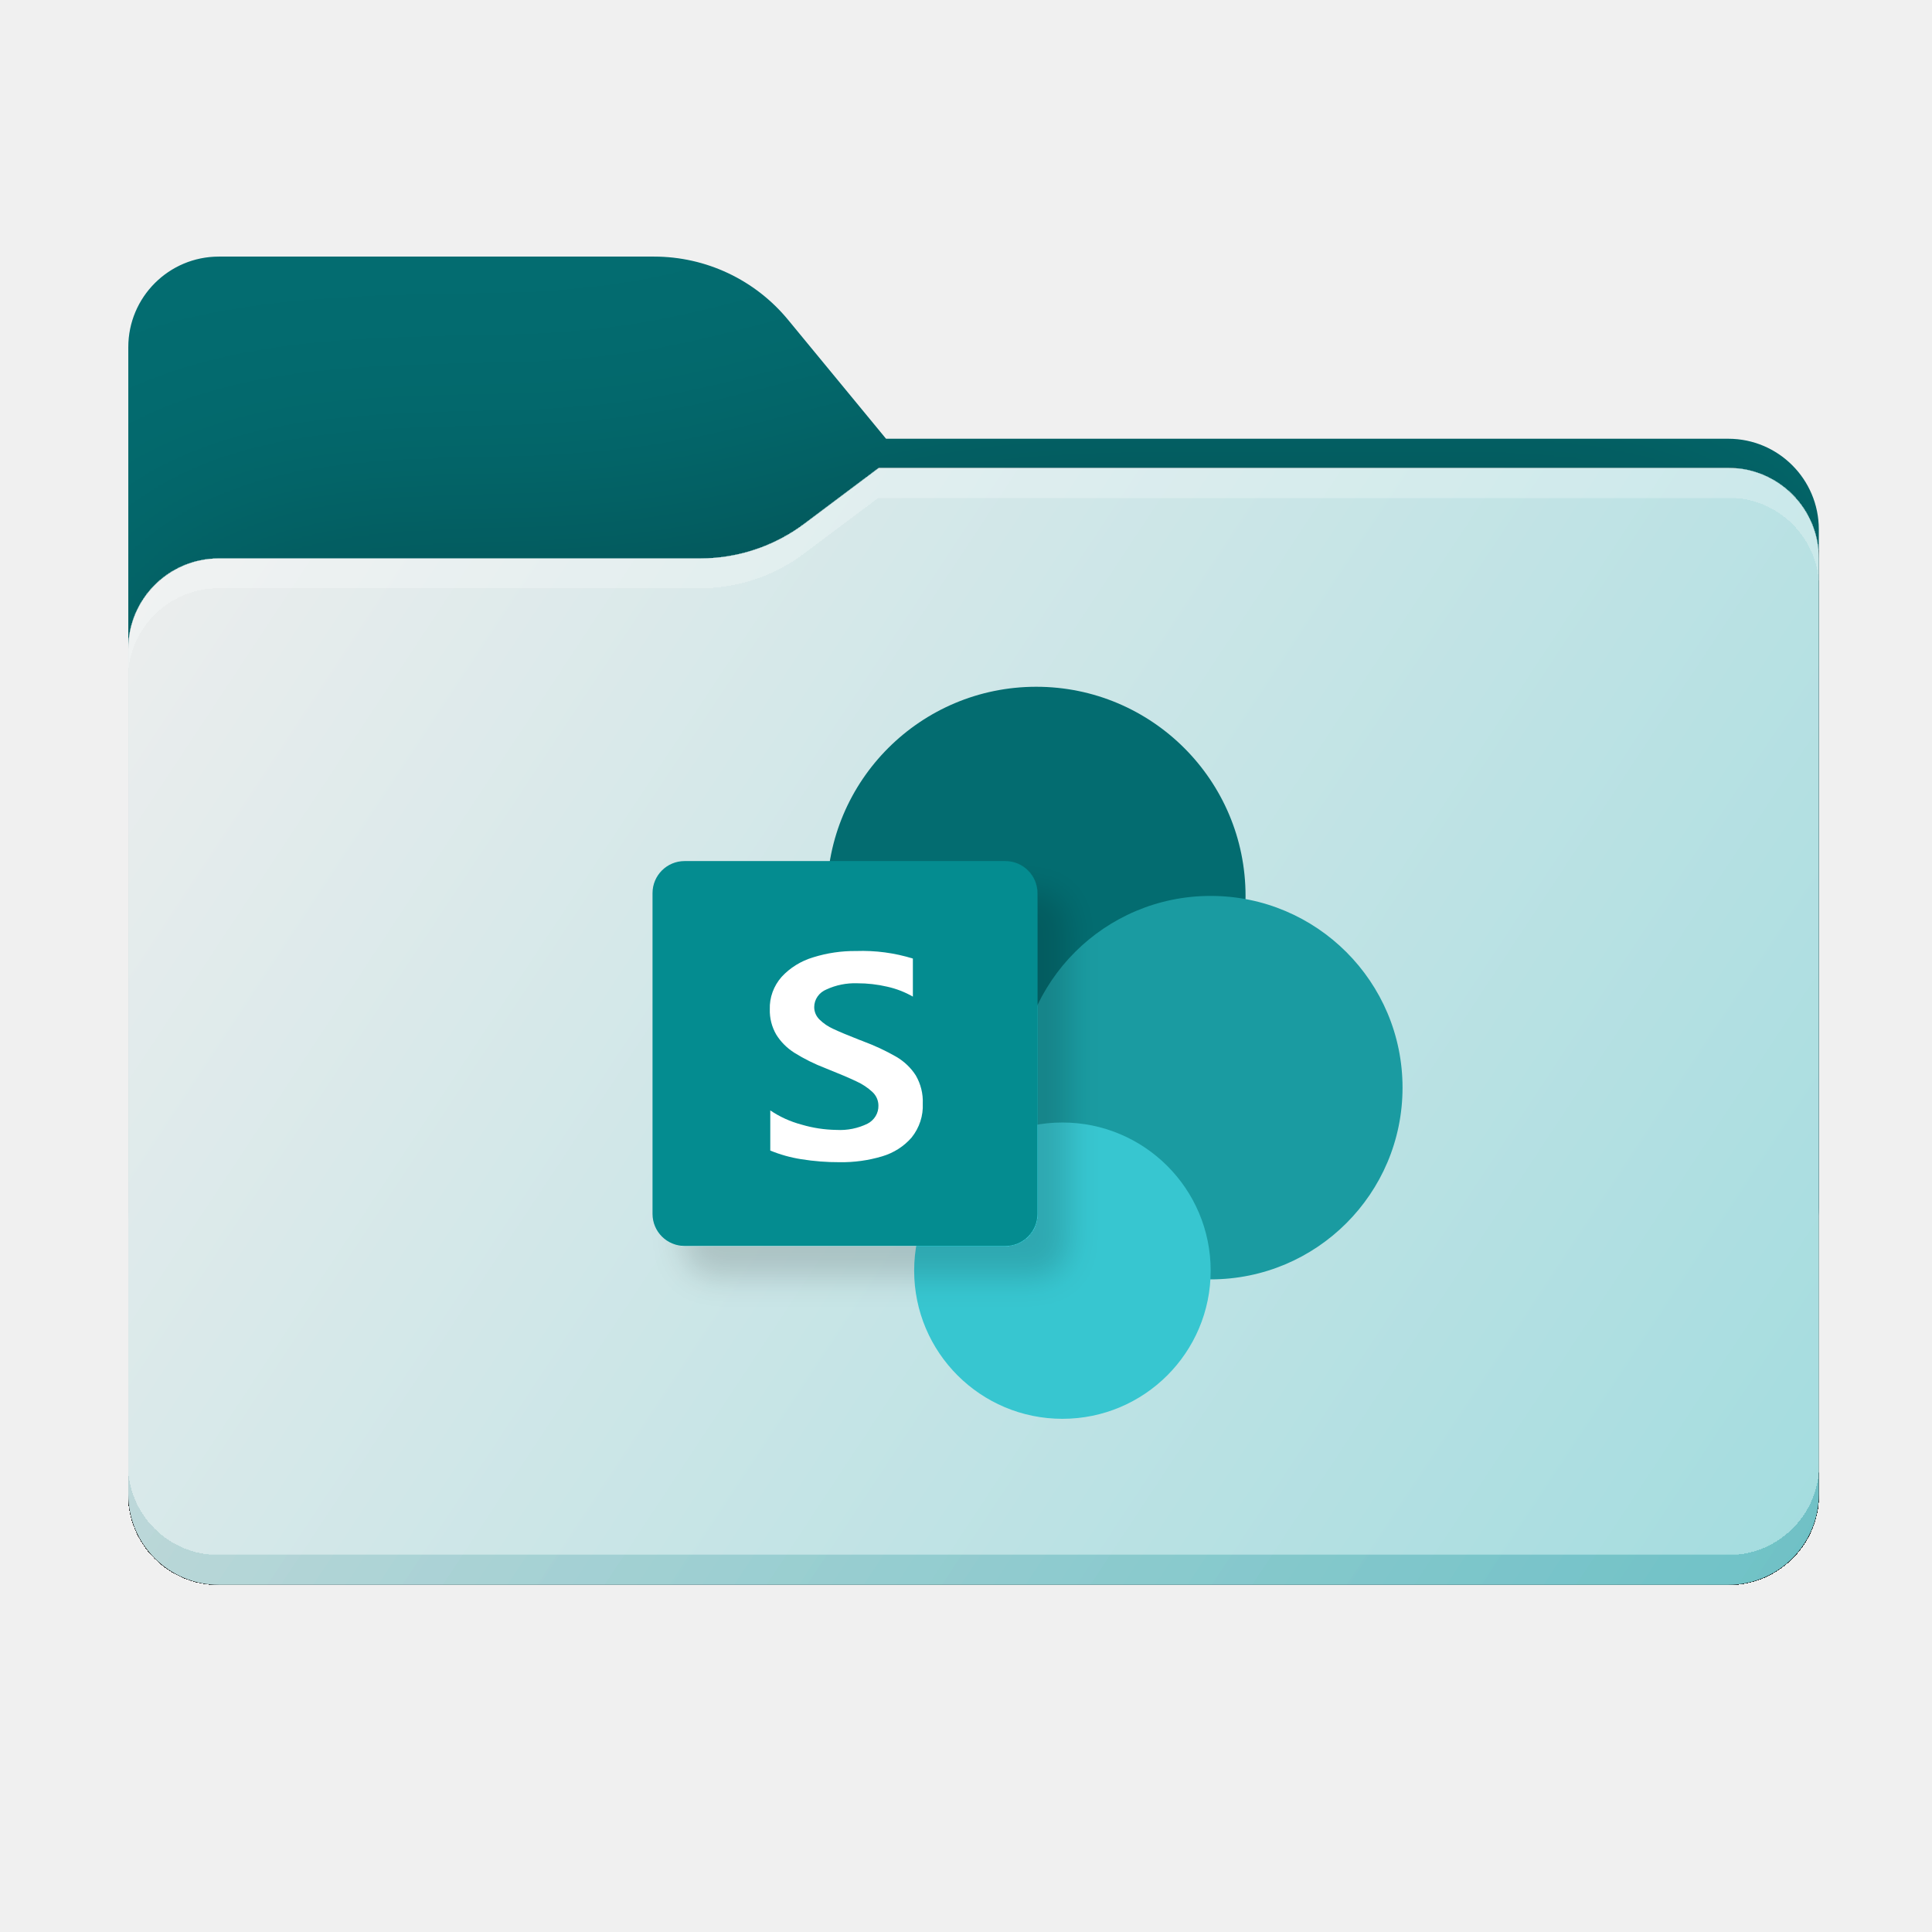
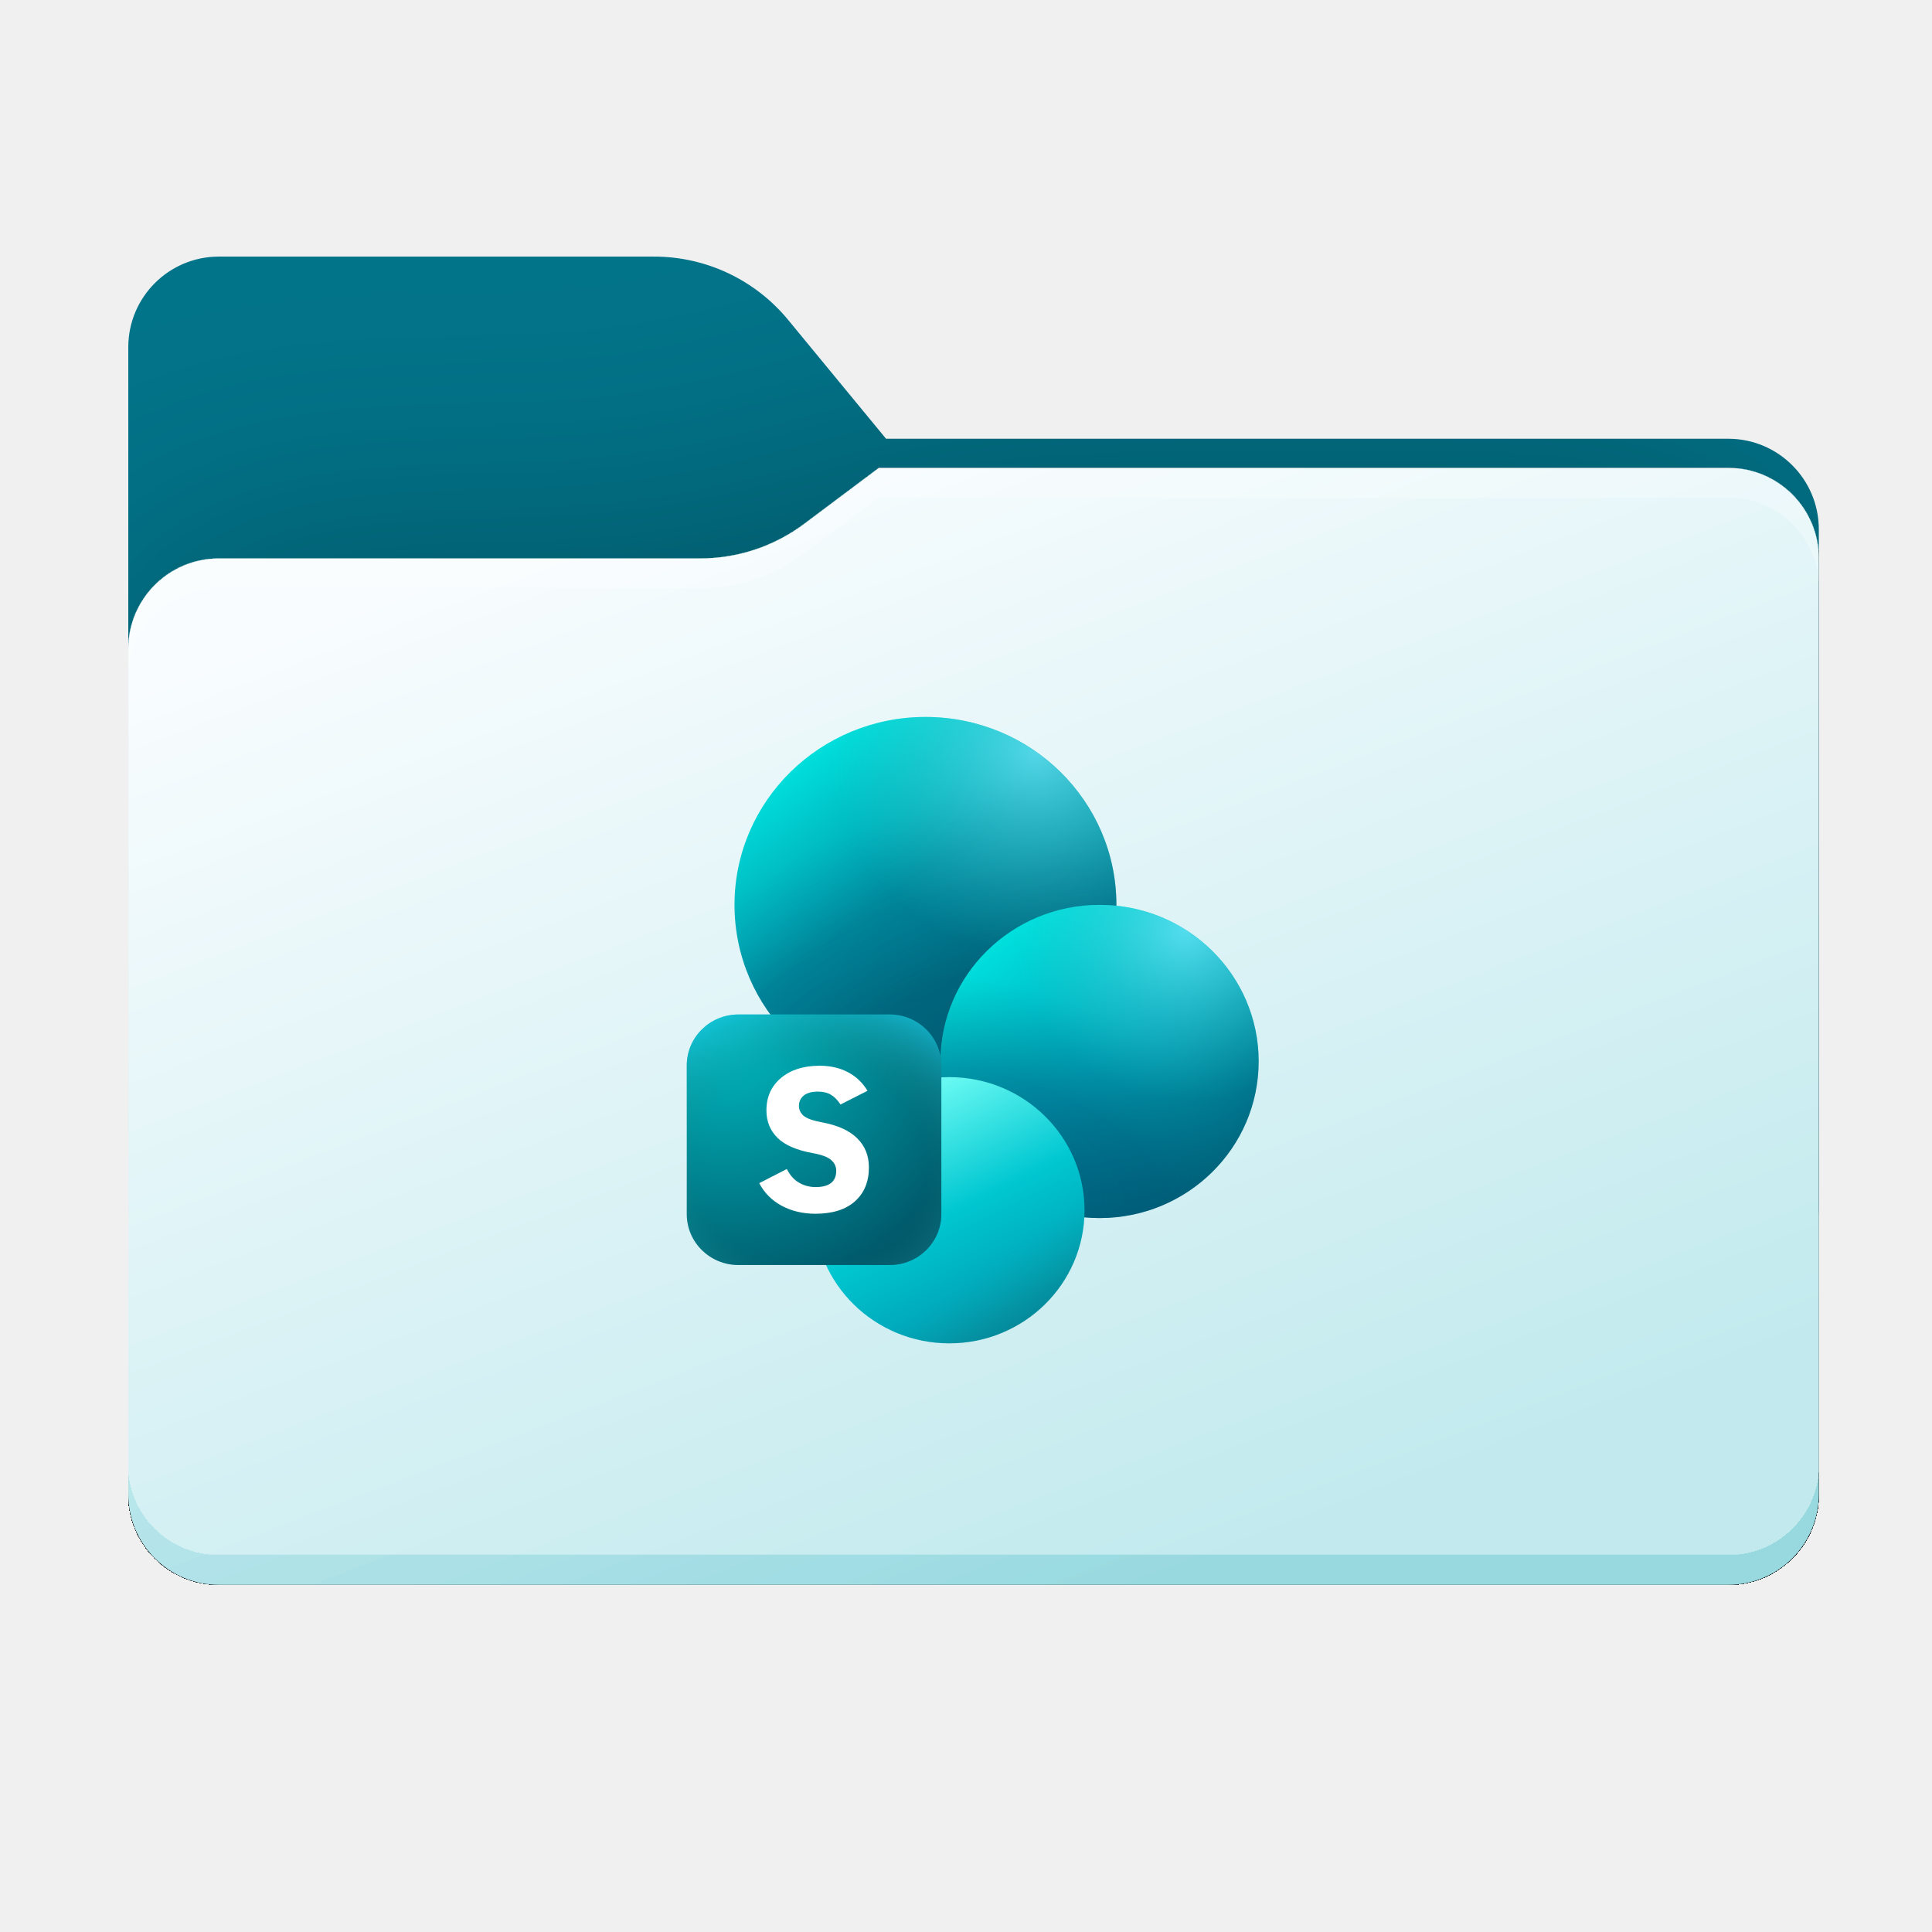
<svg xmlns="http://www.w3.org/2000/svg" width="256" height="256" viewBox="0 0 256 256" fill="none">
-   <path fill-rule="evenodd" clip-rule="evenodd" d="M104.425 42.378C100.056 37.073 93.544 34 86.671 34H29C22.373 34 17 39.373 17 46V58.137V68.2V160C17 166.627 22.373 172 29 172H229C235.627 172 241 166.627 241 160V70.137C241 63.51 235.627 58.137 229 58.137H117.404L104.425 42.378Z" fill="#036C70" />
-   <mask id="mask0_719_17089" style="mask-type:alpha" maskUnits="userSpaceOnUse" x="17" y="34" width="224" height="138">
-     <path fill-rule="evenodd" clip-rule="evenodd" d="M104.425 42.378C100.056 37.073 93.544 34 86.671 34H29C22.373 34 17 39.373 17 46V58.137V68.2V160C17 166.627 22.373 172 29 172H229C235.627 172 241 166.627 241 160V70.137C241 63.51 235.627 58.137 229 58.137H117.404L104.425 42.378Z" fill="url(#paint0_linear_719_17089)" />
-   </mask>
-   <g mask="url(#mask0_719_17089)">
-     <g style="mix-blend-mode:multiply" filter="url(#filter0_f_719_17089)">
-       <path fill-rule="evenodd" clip-rule="evenodd" d="M92.789 74C97.764 74 102.605 72.387 106.586 69.402L116.459 62H229C235.627 62 241 67.373 241 74V108V160C241 166.627 235.627 172 229 172H29C22.373 172 17 166.627 17 160L17 108V86C17 79.373 22.373 74 29 74H87H92.789Z" fill="black" fill-opacity="0.3" />
+   <g clip-path="url(#clip0_4306_13180)">
+     <path d="M104.425 42.378C100.056 37.073 93.544 34 86.671 34H29C22.373 34 17 39.373 17 46V160C17 166.627 22.373 172 29 172H229C235.627 172 241 166.627 241 160V70.137C241 63.51 235.627 58.137 229 58.137H117.404L104.425 42.378Z" fill="url(#paint0_linear_4306_13180)" />
+     <mask id="mask0_4306_13180" style="mask-type:alpha" maskUnits="userSpaceOnUse" x="17" y="34" width="224" height="138">
+       <path d="M86.671 34C93.543 34 100.057 37.073 104.426 42.378L117.403 58.137H229C235.627 58.137 241 63.51 241 70.137V160C241 166.627 235.627 172 229 172H29C22.373 172 17 166.627 17 160V46C17 39.373 22.373 34 29 34H86.671Z" fill="url(#paint1_linear_4306_13180)" />
+     </mask>
+     <g mask="url(#mask0_4306_13180)">
+       <g filter="url(#filter0_f_4306_13180)" style="mix-blend-mode:multiply">
+         <path d="M241 160C241 166.627 235.627 172 229 172H29C22.373 172 17 166.627 17 160V86C17 79.373 22.373 74 29 74H92.79C97.765 74 102.605 72.386 106.586 69.402L116.46 62H229C235.627 62 241 67.373 241 74V160Z" fill="black" fill-opacity="0.3" />
+       </g>
    </g>
+     <g filter="url(#filter1_ii_4306_13180)">
+       <path d="M241 198C241 204.627 235.627 210 229 210H29C22.373 210 17 204.627 17 198V86C17 79.373 22.373 74 29 74H92.79C97.765 74 102.605 72.386 106.586 69.402L116.46 62H229C235.627 62 241 67.373 241 74V198Z" fill="url(#paint2_linear_4306_13180)" />
+     </g>
+     <path d="M122.626 144.8C136.599 144.8 147.926 133.651 147.926 119.9C147.926 106.149 136.597 95 122.626 95C108.655 95 97.326 106.149 97.326 119.9C97.326 133.651 108.653 144.8 122.626 144.8Z" fill="url(#paint3_linear_4306_13180)" />
+     <path d="M122.626 144.8C136.599 144.8 147.926 133.651 147.926 119.9C147.926 106.149 136.597 95 122.626 95C108.655 95 97.326 106.149 97.326 119.9C97.326 133.651 108.653 144.8 122.626 144.8Z" fill="url(#paint4_radial_4306_13180)" />
+     <path d="M122.626 144.8C136.599 144.8 147.926 133.651 147.926 119.9C147.926 106.149 136.597 95 122.626 95C108.655 95 97.326 106.149 97.326 119.9C97.326 133.651 108.653 144.8 122.626 144.8Z" fill="url(#paint5_radial_4306_13180)" />
+     <path d="M122.626 144.8C136.599 144.8 147.926 133.651 147.926 119.9C147.926 106.149 136.597 95 122.626 95C108.655 95 97.326 106.149 97.326 119.9C97.326 133.651 108.653 144.8 122.626 144.8Z" fill="url(#paint6_radial_4306_13180)" />
+     <path d="M145.699 161.4C157.343 161.4 166.782 152.11 166.782 140.65C166.782 129.189 157.343 119.9 145.699 119.9C134.056 119.9 124.617 129.189 124.617 140.65C124.617 152.11 134.056 161.4 145.699 161.4Z" fill="url(#paint7_linear_4306_13180)" />
+     <path d="M145.699 161.4C157.343 161.4 166.782 152.11 166.782 140.65C166.782 129.189 157.343 119.9 145.699 119.9C134.056 119.9 124.617 129.189 124.617 140.65C124.617 152.11 134.056 161.4 145.699 161.4Z" fill="url(#paint8_radial_4306_13180)" />
+     <path d="M145.699 161.4C157.343 161.4 166.782 152.11 166.782 140.65C166.782 129.189 157.343 119.9 145.699 119.9C134.056 119.9 124.617 129.189 124.617 140.65C124.617 152.11 134.056 161.4 145.699 161.4Z" fill="url(#paint9_radial_4306_13180)" />
+     <path d="M125.786 178C135.683 178 143.706 170.103 143.706 160.363C143.706 150.622 135.683 142.725 125.786 142.725C115.889 142.725 107.866 150.622 107.866 160.363C107.866 170.103 115.889 178 125.786 178Z" fill="url(#paint10_linear_4306_13180)" />
+     <path d="M125.786 178C135.683 178 143.706 170.103 143.706 160.363C143.706 150.622 135.683 142.725 125.786 142.725C115.889 142.725 107.866 150.622 107.866 160.363C107.866 170.103 115.889 178 125.786 178Z" fill="url(#paint11_linear_4306_13180)" />
+     <path d="M97.847 134.425H117.884C121.666 134.425 124.732 137.447 124.732 141.175V160.876C124.732 164.604 121.666 167.625 117.884 167.625H97.847C94.066 167.625 91 164.604 91 160.876V141.175C91 137.447 94.066 134.425 97.847 134.425Z" fill="url(#paint12_radial_4306_13180)" />
+     <path d="M97.847 134.425H117.884C121.666 134.425 124.732 137.447 124.732 141.175V160.876C124.732 164.604 121.666 167.625 117.884 167.625H97.847C94.066 167.625 91 164.604 91 160.876V141.175C91 137.447 94.066 134.425 97.847 134.425Z" fill="url(#paint13_radial_4306_13180)" />
+     <path d="M100.601 156.777L104.258 154.898C104.671 155.718 105.208 156.322 105.872 156.711C106.543 157.099 107.28 157.294 108.076 157.294C108.964 157.294 109.641 157.117 110.106 156.764C110.572 156.402 110.804 155.859 110.804 155.137C110.804 154.573 110.581 154.096 110.133 153.708C109.685 153.311 108.891 153.011 107.753 152.808C105.584 152.419 104.006 151.74 103.021 150.77C102.044 149.798 101.556 148.59 101.556 147.144C101.556 145.345 102.2 143.907 103.492 142.83C104.782 141.754 106.486 141.216 108.602 141.216C110.026 141.216 111.281 141.504 112.365 142.076C113.45 142.649 114.311 143.47 114.947 144.538L111.372 146.351C110.978 145.751 110.552 145.318 110.095 145.054C109.637 144.78 109.065 144.644 108.374 144.644C107.549 144.644 106.922 144.82 106.491 145.174C106.07 145.527 105.86 145.986 105.86 146.55C105.86 147.035 106.062 147.463 106.465 147.833C106.877 148.195 107.701 148.49 108.939 148.719C111.018 149.108 112.569 149.813 113.59 150.838C114.62 151.852 115.135 153.135 115.135 154.689C115.135 156.576 114.521 158.072 113.294 159.174C112.065 160.276 110.313 160.828 108.037 160.828C106.389 160.828 104.9 160.474 103.575 159.769C102.258 159.055 101.268 158.057 100.604 156.777H100.601Z" fill="white" />
  </g>
-   <g filter="url(#filter1_ii_719_17089)">
-     <path fill-rule="evenodd" clip-rule="evenodd" d="M92.789 74C97.764 74 102.605 72.387 106.586 69.402L116.459 62H229C235.627 62 241 67.373 241 74V108V198C241 204.627 235.627 210 229 210H29C22.373 210 17 204.627 17 198L17 108V86C17 79.373 22.373 74 29 74H87H92.789Z" fill="url(#paint1_linear_719_17089)" />
-   </g>
-   <path d="M137.308 146.429C152.625 146.429 165.042 134.02 165.042 118.714C165.042 103.408 152.625 91 137.308 91C121.991 91 109.574 103.408 109.574 118.714C109.574 134.02 121.991 146.429 137.308 146.429Z" fill="#036C70" />
-   <path d="M160.42 169.523C174.461 169.523 185.843 158.149 185.843 144.119C185.843 130.088 174.461 118.714 160.42 118.714C146.379 118.714 134.997 130.088 134.997 144.119C134.997 158.149 146.379 169.523 160.42 169.523Z" fill="#1A9BA1" />
-   <path d="M140.776 188C151.625 188 160.421 179.211 160.421 168.369C160.421 157.527 151.625 148.738 140.776 148.738C129.926 148.738 121.131 157.527 121.131 168.369C121.131 179.211 129.926 188 140.776 188Z" fill="#37C6D0" />
-   <g filter="url(#filter2_d_719_17089)">
-     <path d="M90.712 114.096H133.214C135.56 114.096 137.463 115.998 137.463 118.345V160.846C137.463 163.193 135.56 165.096 133.214 165.096H90.712C88.365 165.096 86.463 163.193 86.463 160.846V118.345C86.463 115.998 88.365 114.096 90.712 114.096Z" fill="#048C90" />
-   </g>
-   <path d="M105.271 139.506C104.279 138.881 103.449 138.049 102.847 137.073C102.263 136.053 101.972 134.906 102.003 133.746C101.951 132.175 102.51 130.641 103.573 129.436C104.689 128.229 106.133 127.335 107.747 126.852C109.586 126.277 111.512 125.994 113.448 126.014C115.994 125.925 118.537 126.263 120.96 127.012V132.057C119.907 131.452 118.76 131.007 117.562 130.741C116.262 130.438 114.928 130.286 113.589 130.289C112.178 130.24 110.775 130.521 109.505 131.109C109.026 131.305 108.617 131.631 108.33 132.044C108.042 132.458 107.889 132.943 107.888 133.439C107.884 134.053 108.132 134.645 108.581 135.088C109.111 135.611 109.738 136.036 110.43 136.343C111.2 136.707 112.356 137.191 113.897 137.795C114.066 137.846 114.232 137.909 114.391 137.984C115.908 138.546 117.371 139.231 118.764 140.03C119.819 140.648 120.705 141.494 121.348 142.5C122.007 143.64 122.327 144.929 122.272 146.229C122.348 147.842 121.828 149.429 120.802 150.717C119.78 151.901 118.414 152.773 116.873 153.226C115.061 153.765 113.17 154.026 111.271 153.998C109.567 154.005 107.866 153.873 106.187 153.603C104.768 153.383 103.384 152.997 102.066 152.454V147.135C103.326 147.989 104.734 148.627 106.226 149.021C107.713 149.461 109.259 149.696 110.816 149.719C112.257 149.805 113.696 149.515 114.976 148.881C115.416 148.645 115.78 148.3 116.03 147.884C116.28 147.467 116.406 146.993 116.395 146.514C116.398 146.177 116.33 145.844 116.195 145.533C116.06 145.222 115.861 144.939 115.609 144.702C114.977 144.113 114.245 143.629 113.444 143.27C112.519 142.831 111.158 142.253 109.36 141.535C107.929 140.989 106.56 140.309 105.271 139.506Z" fill="white" />
  <defs>
-     <filter id="filter0_f_719_17089" x="-20" y="25" width="298" height="184" filterUnits="userSpaceOnUse" color-interpolation-filters="sRGB">
+     <filter id="filter0_f_4306_13180" x="-20" y="25" width="298" height="184" filterUnits="userSpaceOnUse" color-interpolation-filters="sRGB">
      <feFlood flood-opacity="0" result="BackgroundImageFix" />
      <feBlend mode="normal" in="SourceGraphic" in2="BackgroundImageFix" result="shape" />
-       <feGaussianBlur stdDeviation="18.5" result="effect1_foregroundBlur_719_17089" />
+       <feGaussianBlur stdDeviation="18.5" result="effect1_foregroundBlur_4306_13180" />
    </filter>
-     <filter id="filter1_ii_719_17089" x="17" y="62" width="224" height="148" filterUnits="userSpaceOnUse" color-interpolation-filters="sRGB">
+     <filter id="filter1_ii_4306_13180" x="17" y="62" width="224" height="148" filterUnits="userSpaceOnUse" color-interpolation-filters="sRGB">
      <feFlood flood-opacity="0" result="BackgroundImageFix" />
      <feBlend mode="normal" in="SourceGraphic" in2="BackgroundImageFix" result="shape" />
      <feColorMatrix in="SourceAlpha" type="matrix" values="0 0 0 0 0 0 0 0 0 0 0 0 0 0 0 0 0 0 127 0" result="hardAlpha" />
      <feOffset dy="4" />
      <feComposite in2="hardAlpha" operator="arithmetic" k2="-1" k3="1" />
      <feColorMatrix type="matrix" values="0 0 0 0 1 0 0 0 0 1 0 0 0 0 1 0 0 0 0.25 0" />
-       <feBlend mode="normal" in2="shape" result="effect1_innerShadow_719_17089" />
+       <feBlend mode="normal" in2="shape" result="effect1_innerShadow_4306_13180" />
      <feColorMatrix in="SourceAlpha" type="matrix" values="0 0 0 0 0 0 0 0 0 0 0 0 0 0 0 0 0 0 127 0" result="hardAlpha" />
      <feOffset dy="-4" />
      <feComposite in2="hardAlpha" operator="arithmetic" k2="-1" k3="1" />
      <feColorMatrix type="matrix" values="0 0 0 0 0 0 0 0 0 0 0 0 0 0 0 0 0 0 0.9 0" />
-       <feBlend mode="soft-light" in2="effect1_innerShadow_719_17089" result="effect2_innerShadow_719_17089" />
+       <feBlend mode="soft-light" in2="effect1_innerShadow_4306_13180" result="effect2_innerShadow_4306_13180" />
    </filter>
-     <filter id="filter2_d_719_17089" x="86.463" y="114.096" width="59" height="59" filterUnits="userSpaceOnUse" color-interpolation-filters="sRGB">
-       <feFlood flood-opacity="0" result="BackgroundImageFix" />
-       <feColorMatrix in="SourceAlpha" type="matrix" values="0 0 0 0 0 0 0 0 0 0 0 0 0 0 0 0 0 0 127 0" result="hardAlpha" />
-       <feOffset dx="4" dy="4" />
-       <feGaussianBlur stdDeviation="2" />
-       <feComposite in2="hardAlpha" operator="out" />
-       <feColorMatrix type="matrix" values="0 0 0 0 0 0 0 0 0 0 0 0 0 0 0 0 0 0 0.15 0" />
-       <feBlend mode="normal" in2="BackgroundImageFix" result="effect1_dropShadow_719_17089" />
-       <feBlend mode="normal" in="SourceGraphic" in2="effect1_dropShadow_719_17089" result="shape" />
-     </filter>
-     <linearGradient id="paint0_linear_719_17089" x1="17" y1="34" x2="197.768" y2="215.142" gradientUnits="userSpaceOnUse">
+     <linearGradient id="paint0_linear_4306_13180" x1="17" y1="34" x2="197.768" y2="215.142" gradientUnits="userSpaceOnUse">
+       <stop stop-color="#02748A" />
+     </linearGradient>
+     <linearGradient id="paint1_linear_4306_13180" x1="17" y1="34" x2="197.768" y2="215.142" gradientUnits="userSpaceOnUse">
      <stop stop-color="#05815D" />
      <stop offset="1" stop-color="#0C575F" />
    </linearGradient>
-     <linearGradient id="paint1_linear_719_17089" x1="17" y1="62" x2="241" y2="210" gradientUnits="userSpaceOnUse">
-       <stop stop-color="#EEEEEE" />
-       <stop offset="1" stop-color="#A3DCDF" />
+     <linearGradient id="paint2_linear_4306_13180" x1="176.439" y1="200.973" x2="119.815" y2="52.533" gradientUnits="userSpaceOnUse">
+       <stop stop-color="#C2EAEE" />
+       <stop offset="1" stop-color="#F8FCFE" />
    </linearGradient>
+     <linearGradient id="paint3_linear_4306_13180" x1="106.525" y1="99.07" x2="139.613" y2="143.128" gradientUnits="userSpaceOnUse">
+       <stop stop-color="#00E3DF" />
+       <stop offset="0.41" stop-color="#0097A8" />
+       <stop offset="1" stop-color="#007791" />
+     </linearGradient>
+     <radialGradient id="paint4_radial_4306_13180" cx="0" cy="0" r="1" gradientTransform="matrix(-14.8567 -35.3899 -64.651 26.2911 131.236 152.453)" gradientUnits="userSpaceOnUse">
+       <stop offset="0.29" stop-color="#003B5D" stop-opacity="0.2" />
+       <stop offset="0.61" stop-color="#004A6C" stop-opacity="0.138" />
+       <stop offset="0.97" stop-color="#006F94" stop-opacity="0" />
+     </radialGradient>
+     <radialGradient id="paint5_radial_4306_13180" cx="0" cy="0" r="1" gradientTransform="matrix(-12.3327 -29.9528 -54.6518 21.7968 127.682 137.952)" gradientUnits="userSpaceOnUse">
+       <stop offset="0.26" stop-color="#002A42" stop-opacity="0.31" />
+       <stop offset="0.61" stop-color="#004261" stop-opacity="0.214" />
+       <stop offset="0.97" stop-color="#006F94" stop-opacity="0" />
+     </radialGradient>
+     <radialGradient id="paint6_radial_4306_13180" cx="0" cy="0" r="1" gradientTransform="matrix(-15.5405 22.2968 22.6542 15.2958 137.456 99.6379)" gradientUnits="userSpaceOnUse">
+       <stop stop-color="#78EDFF" stop-opacity="0.698" />
+       <stop offset="1" stop-color="#2CCFCA" stop-opacity="0" />
+     </radialGradient>
+     <linearGradient id="paint7_linear_4306_13180" x1="132.283" y1="123.291" x2="159.857" y2="160.006" gradientUnits="userSpaceOnUse">
+       <stop stop-color="#00E3DF" />
+       <stop offset="0.48" stop-color="#00A2B8" />
+       <stop offset="0.95" stop-color="#00637C" />
+     </linearGradient>
+     <radialGradient id="paint8_radial_4306_13180" cx="0" cy="0" r="1" gradientTransform="matrix(8.5797 -24.2447 -44.3843 -15.2137 132.443 155.769)" gradientUnits="userSpaceOnUse">
+       <stop stop-color="#003B5D" stop-opacity="0.502" />
+       <stop offset="0.49" stop-color="#004C6C" stop-opacity="0.362" />
+       <stop offset="0.97" stop-color="#007A86" stop-opacity="0" />
+     </radialGradient>
+     <radialGradient id="paint9_radial_4306_13180" cx="0" cy="0" r="1" gradientTransform="matrix(-12.9502 18.5805 18.8778 12.7461 157.206 123.36)" gradientUnits="userSpaceOnUse">
+       <stop stop-color="#78EDFF" stop-opacity="0.698" />
+       <stop offset="1" stop-color="#2CCFCA" stop-opacity="0" />
+     </radialGradient>
+     <linearGradient id="paint10_linear_4306_13180" x1="116.837" y1="142.72" x2="134.329" y2="178.206" gradientUnits="userSpaceOnUse">
+       <stop offset="0.05" stop-color="#75FFF6" />
+       <stop offset="0.51" stop-color="#00C7D1" />
+       <stop offset="0.96" stop-color="#0096AD" />
+     </linearGradient>
+     <linearGradient id="paint11_linear_4306_13180" x1="140.249" y1="180.369" x2="130.864" y2="167.008" gradientUnits="userSpaceOnUse">
+       <stop offset="0.26" stop-color="#0E5A5D" stop-opacity="0.322" />
+       <stop offset="0.54" stop-color="#126C6B" stop-opacity="0.222" />
+       <stop offset="0.97" stop-color="#1C948A" stop-opacity="0" />
+     </linearGradient>
+     <radialGradient id="paint12_radial_4306_13180" cx="0" cy="0" r="1" gradientTransform="matrix(33.7819 33.2529 33.7878 -33.2471 96.1096 135.628)" gradientUnits="userSpaceOnUse">
+       <stop offset="0.06" stop-color="#00B6BD" />
+       <stop offset="0.89" stop-color="#00495C" />
+     </radialGradient>
+     <radialGradient id="paint13_radial_4306_13180" cx="0" cy="0" r="1" gradientUnits="userSpaceOnUse" gradientTransform="translate(107.395 154.561) rotate(90) scale(23.275 26.921)">
+       <stop offset="0.57" stop-color="#1E8581" stop-opacity="0" />
+       <stop offset="0.97" stop-color="#1ECBE6" stop-opacity="0.6" />
+     </radialGradient>
+     <clipPath id="clip0_4306_13180">
+       <rect width="256" height="256" fill="white" />
+     </clipPath>
  </defs>
</svg>
